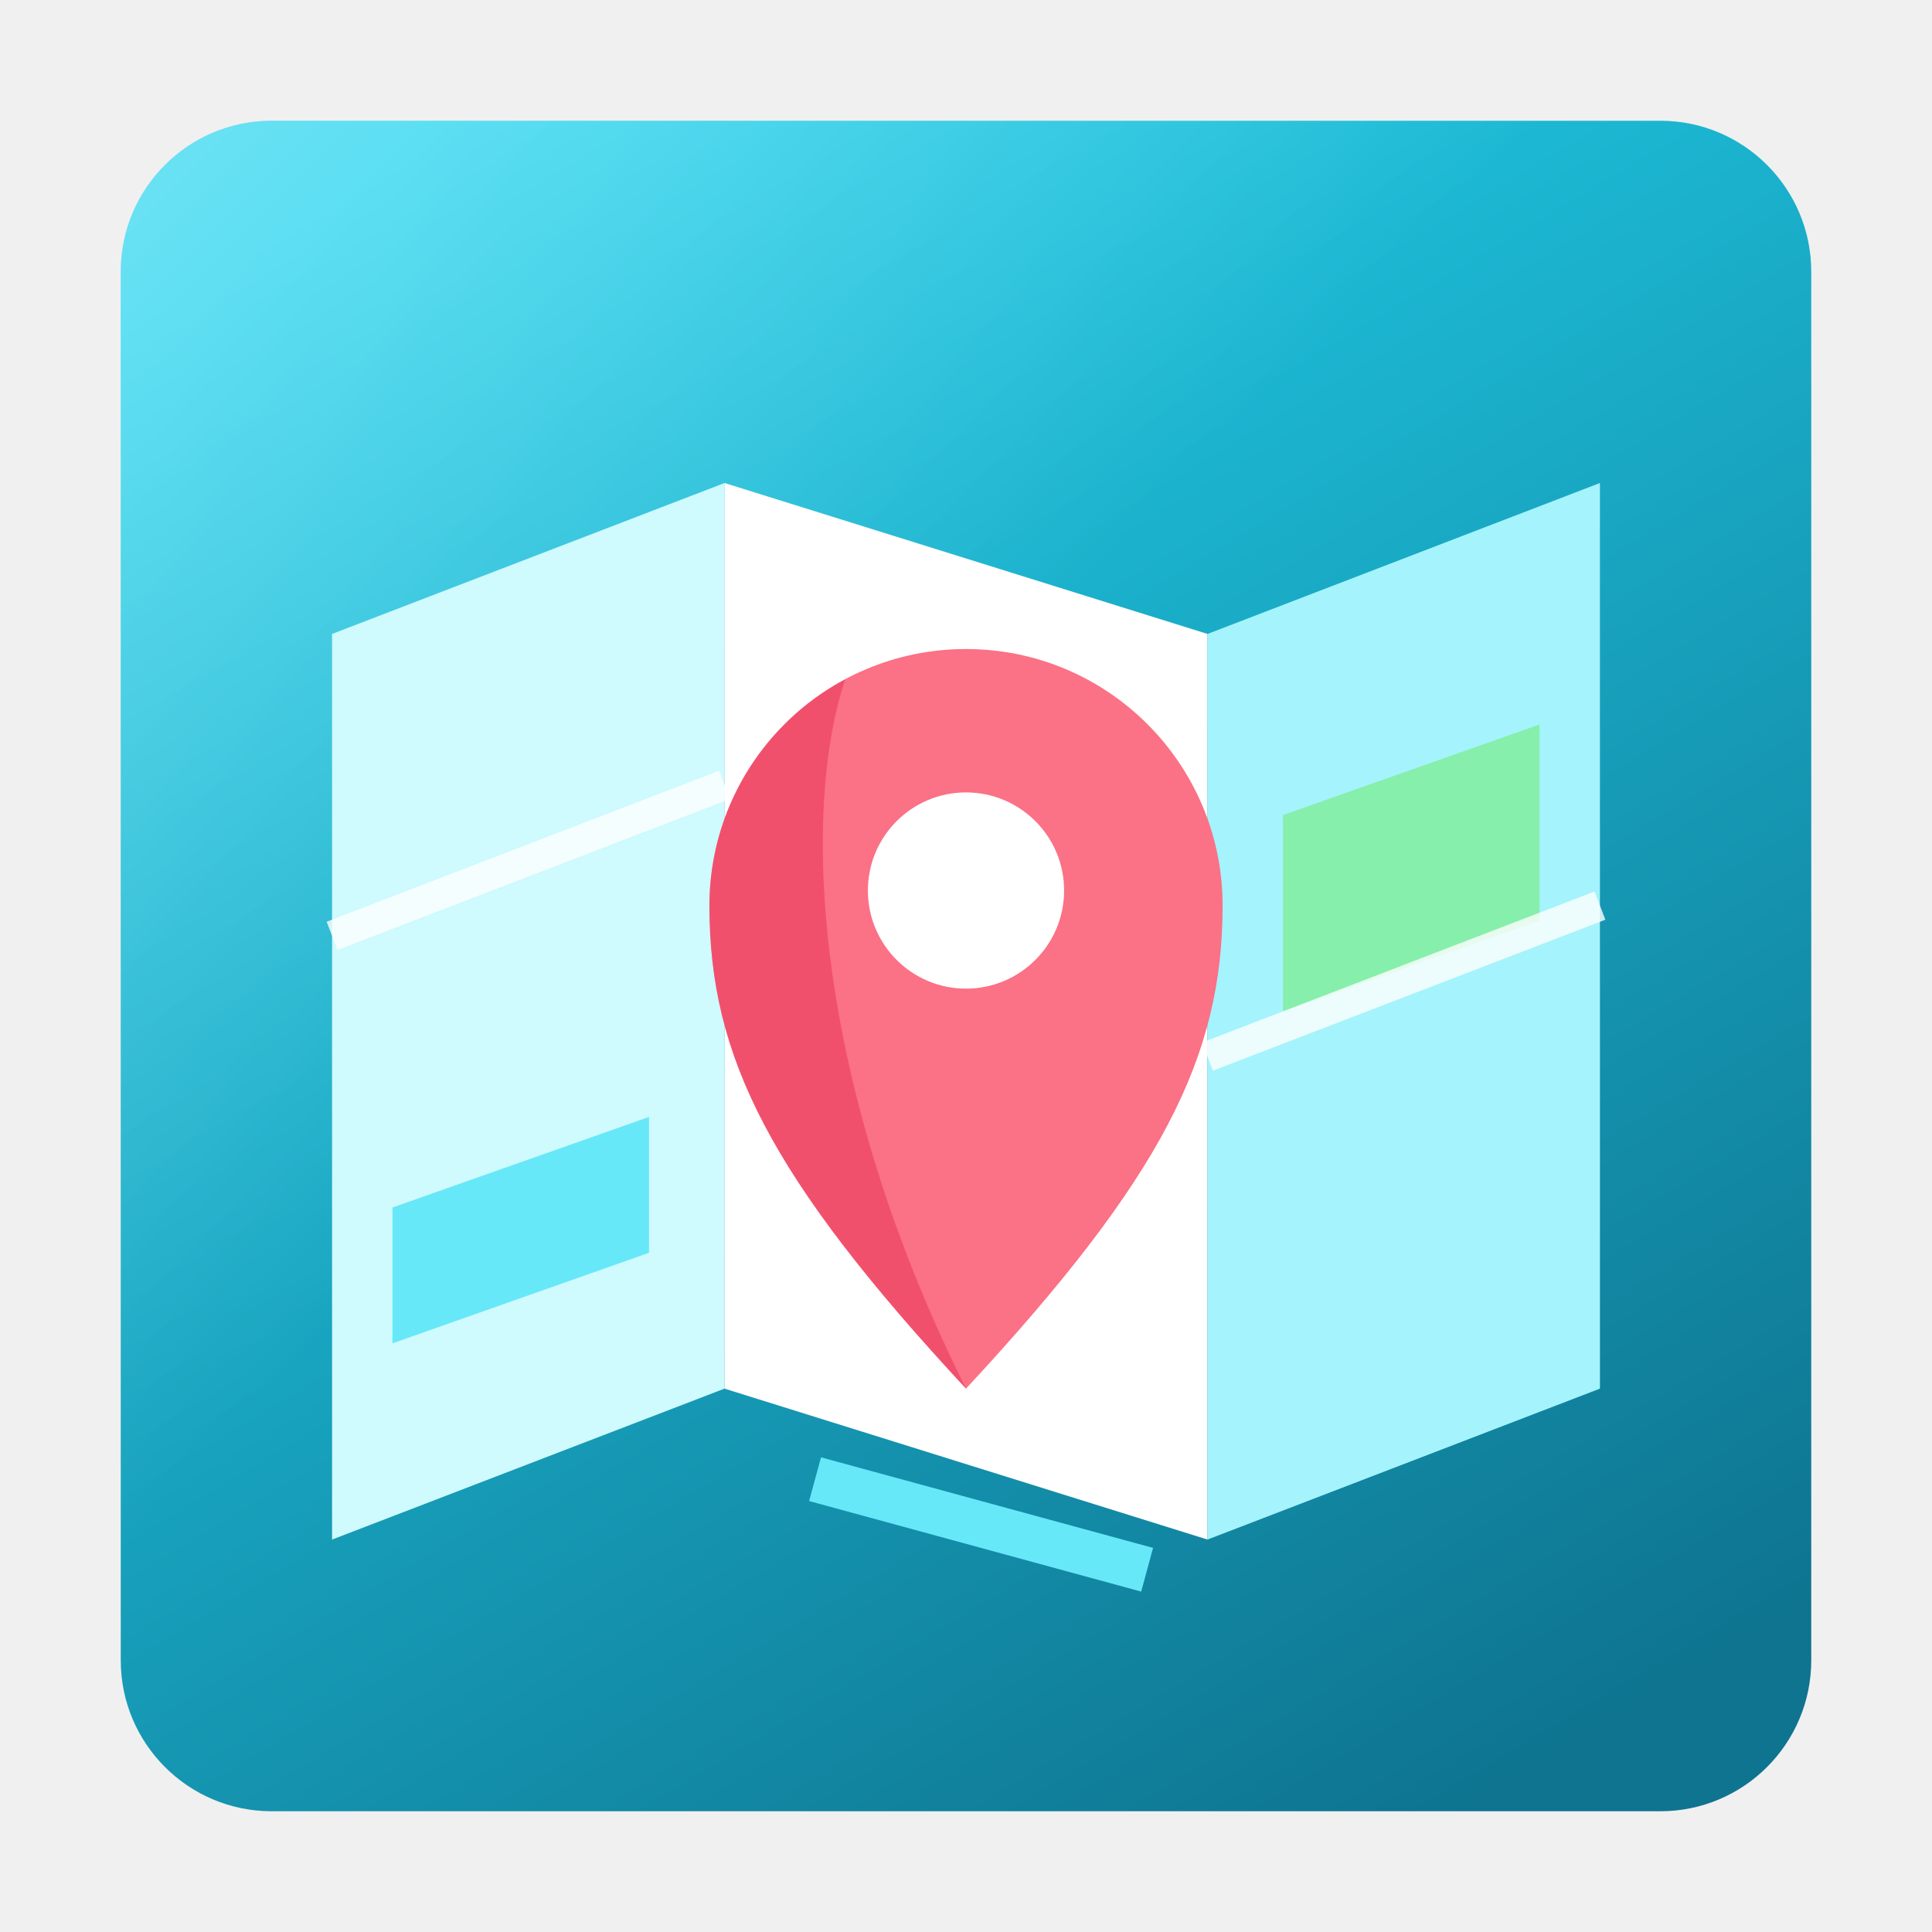
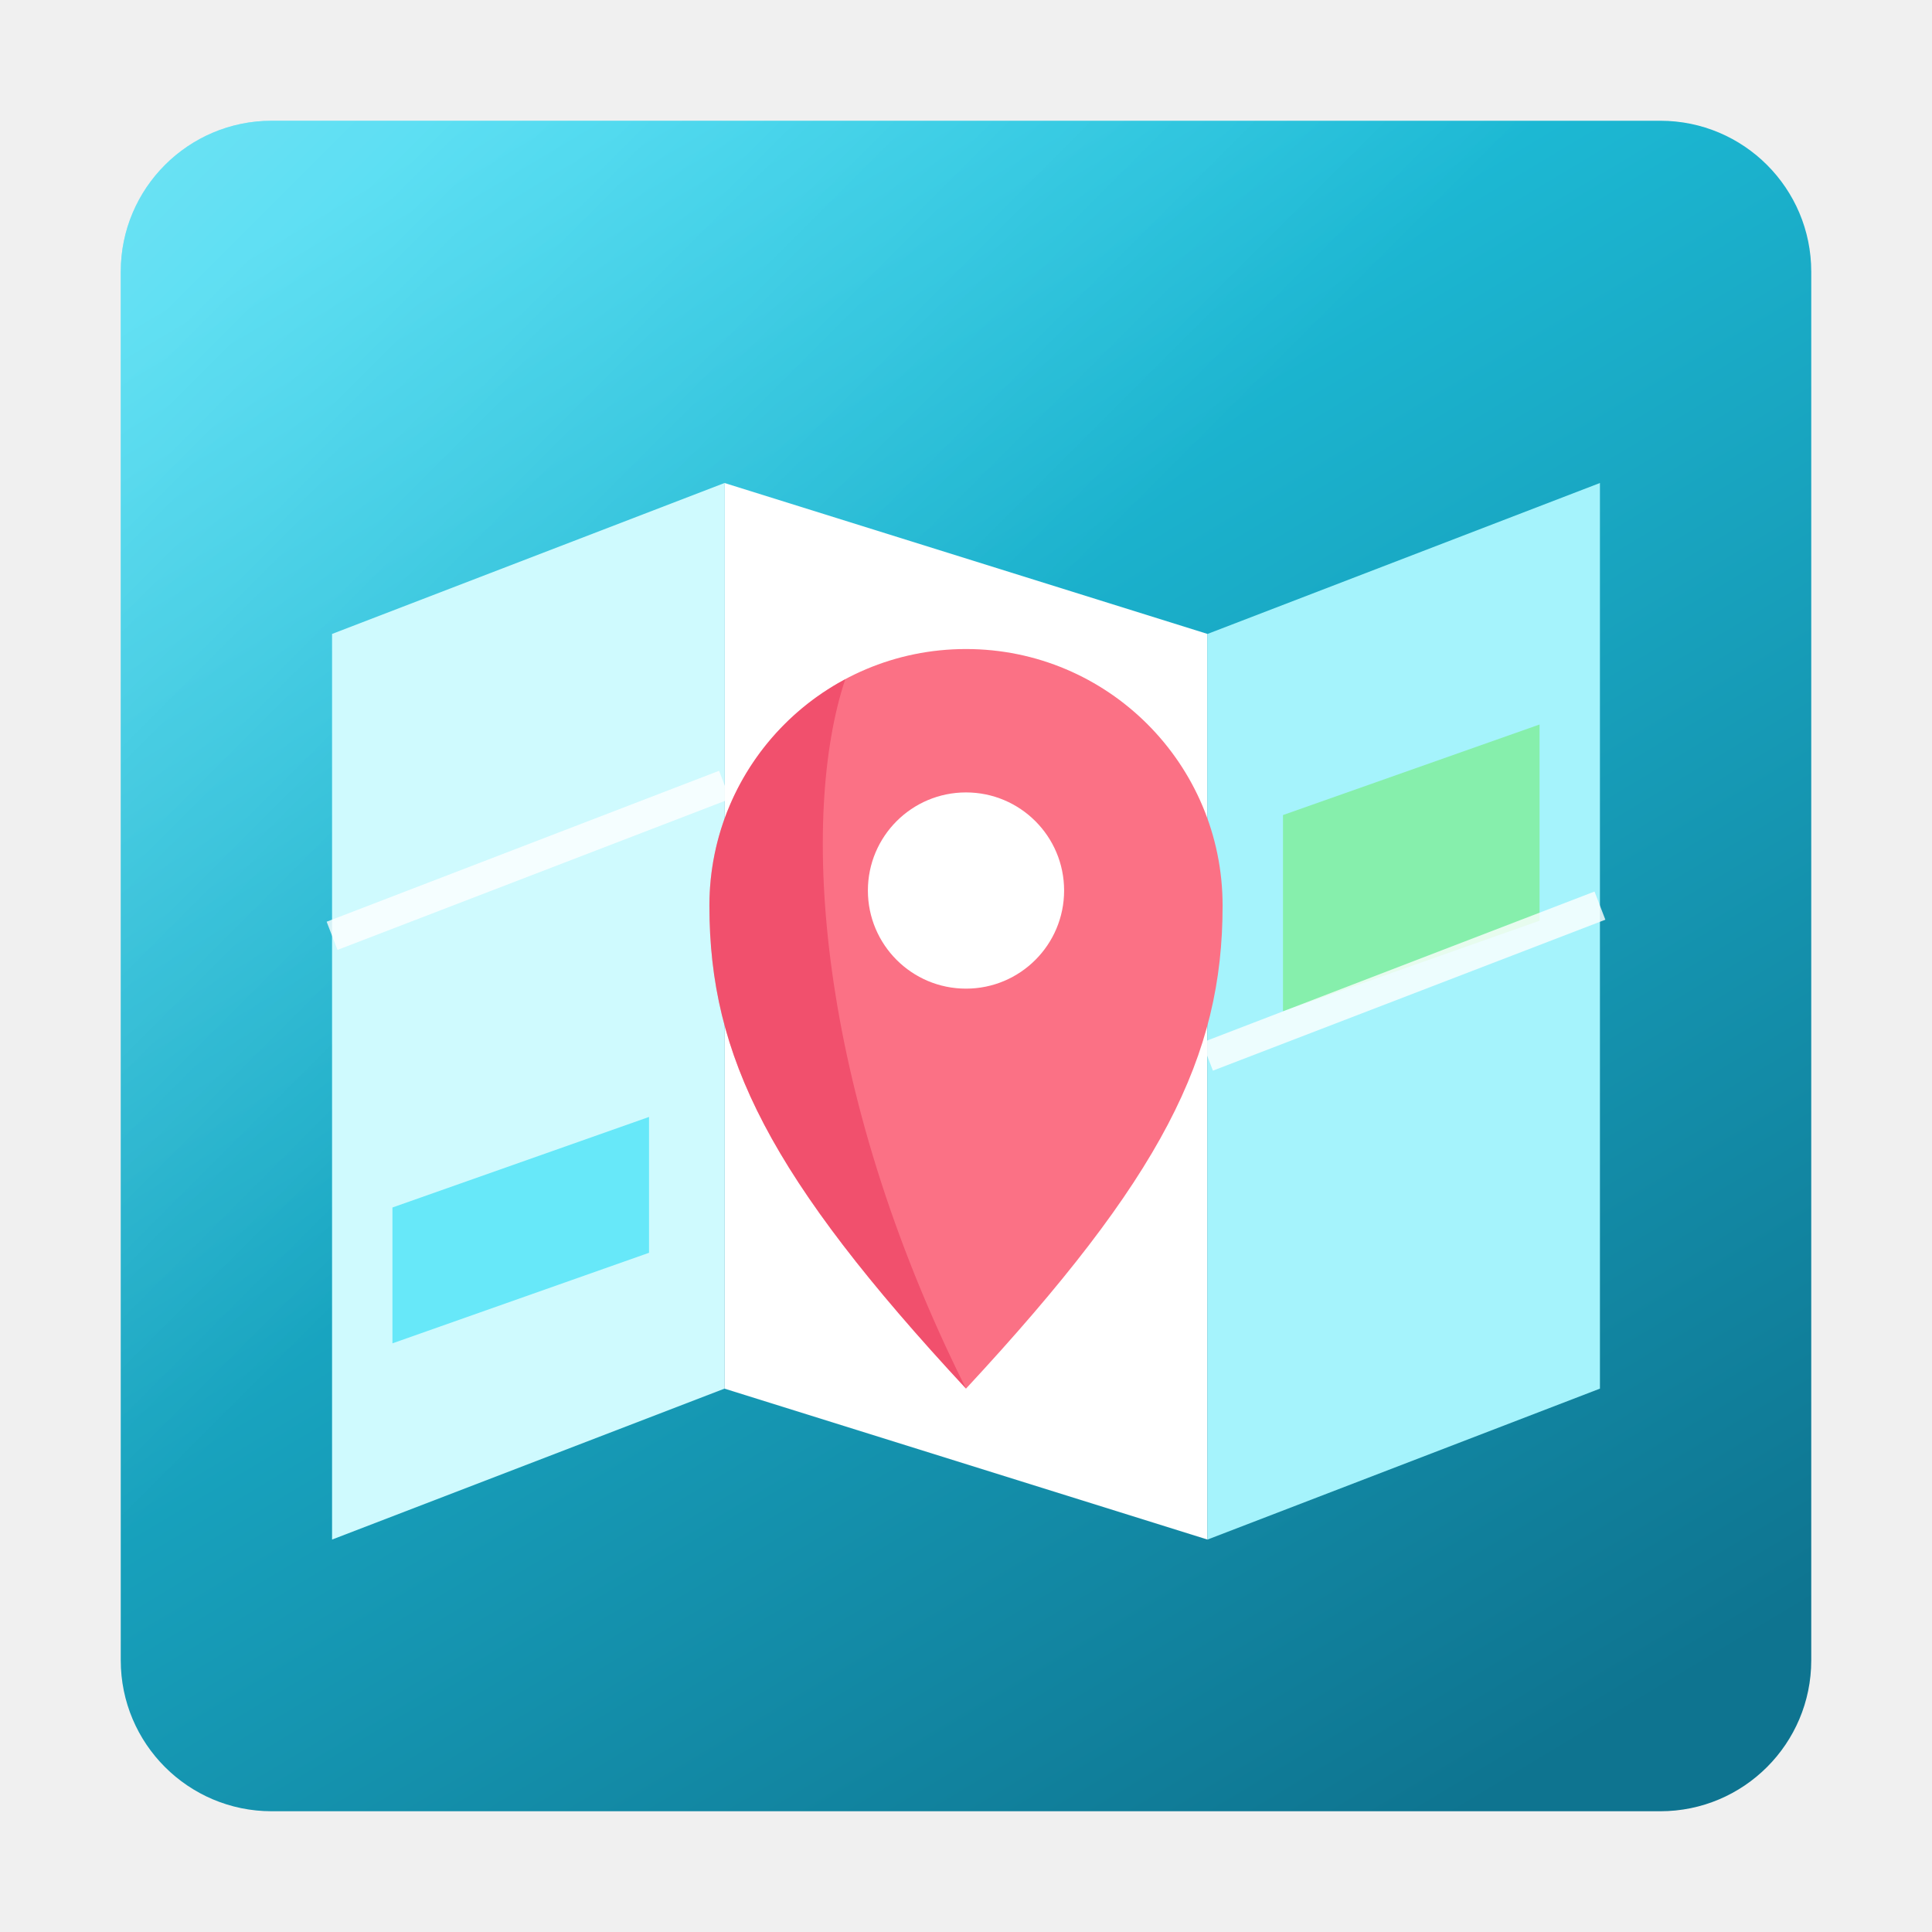
<svg xmlns="http://www.w3.org/2000/svg" viewBox="0 0 128 128" width="128" height="128">
  <defs>
    <linearGradient id="tile" x1="0.2" y1="0" x2="0.8" y2="1">
      <stop offset="0" stop-color="#22D3EE" />
      <stop offset="1" stop-color="#0E7490" />
    </linearGradient>
    <linearGradient id="gloss" x1="0" y1="0" x2="0.7" y2="0.7">
      <stop offset="0" stop-color="#FFFFFF" stop-opacity="0.34" />
      <stop offset="0.6" stop-color="#FFFFFF" stop-opacity="0" />
    </linearGradient>
  </defs>
  <rect x="8" y="8" width="112" height="112" rx="10" fill="url(#tile)" />
  <rect x="8" y="8" width="112" height="112" rx="10" fill="url(#gloss)" />
  <path d="M22 42l26-10v60l-26 10z" fill="#CFFAFE" />
  <path d="M48 32l32 10v60L48 92z" fill="#FFFFFF" />
  <path d="M80 42l26-10v60l-26 10z" fill="#A5F3FC" />
  <path d="M85 54l17-6v13l-17 6z" fill="#86EFAC" />
  <path d="M26 80l17-6v9l-17 6z" fill="#67E8F9" />
-   <path d="M54 98l22 6" fill="none" stroke="#67E8F9" stroke-width="3" />
  <path d="M80 70l26-10M22 62l26-10" fill="none" stroke="#FFFFFF" stroke-width="2" opacity="0.8" />
  <path d="M64 92C51 78 47 70 47 60a17 17 0 0 1 34 0c0 10-4 18-17 32z" fill="#FB7185" />
  <path d="M64 92C51 78 47 70 47 60a17 17 0 0 1 9-15C53 54 54 72 64 92z" fill="#E11D48" opacity="0.4" />
  <circle cx="64" cy="59" r="6.500" fill="#FFFFFF" />
</svg>
